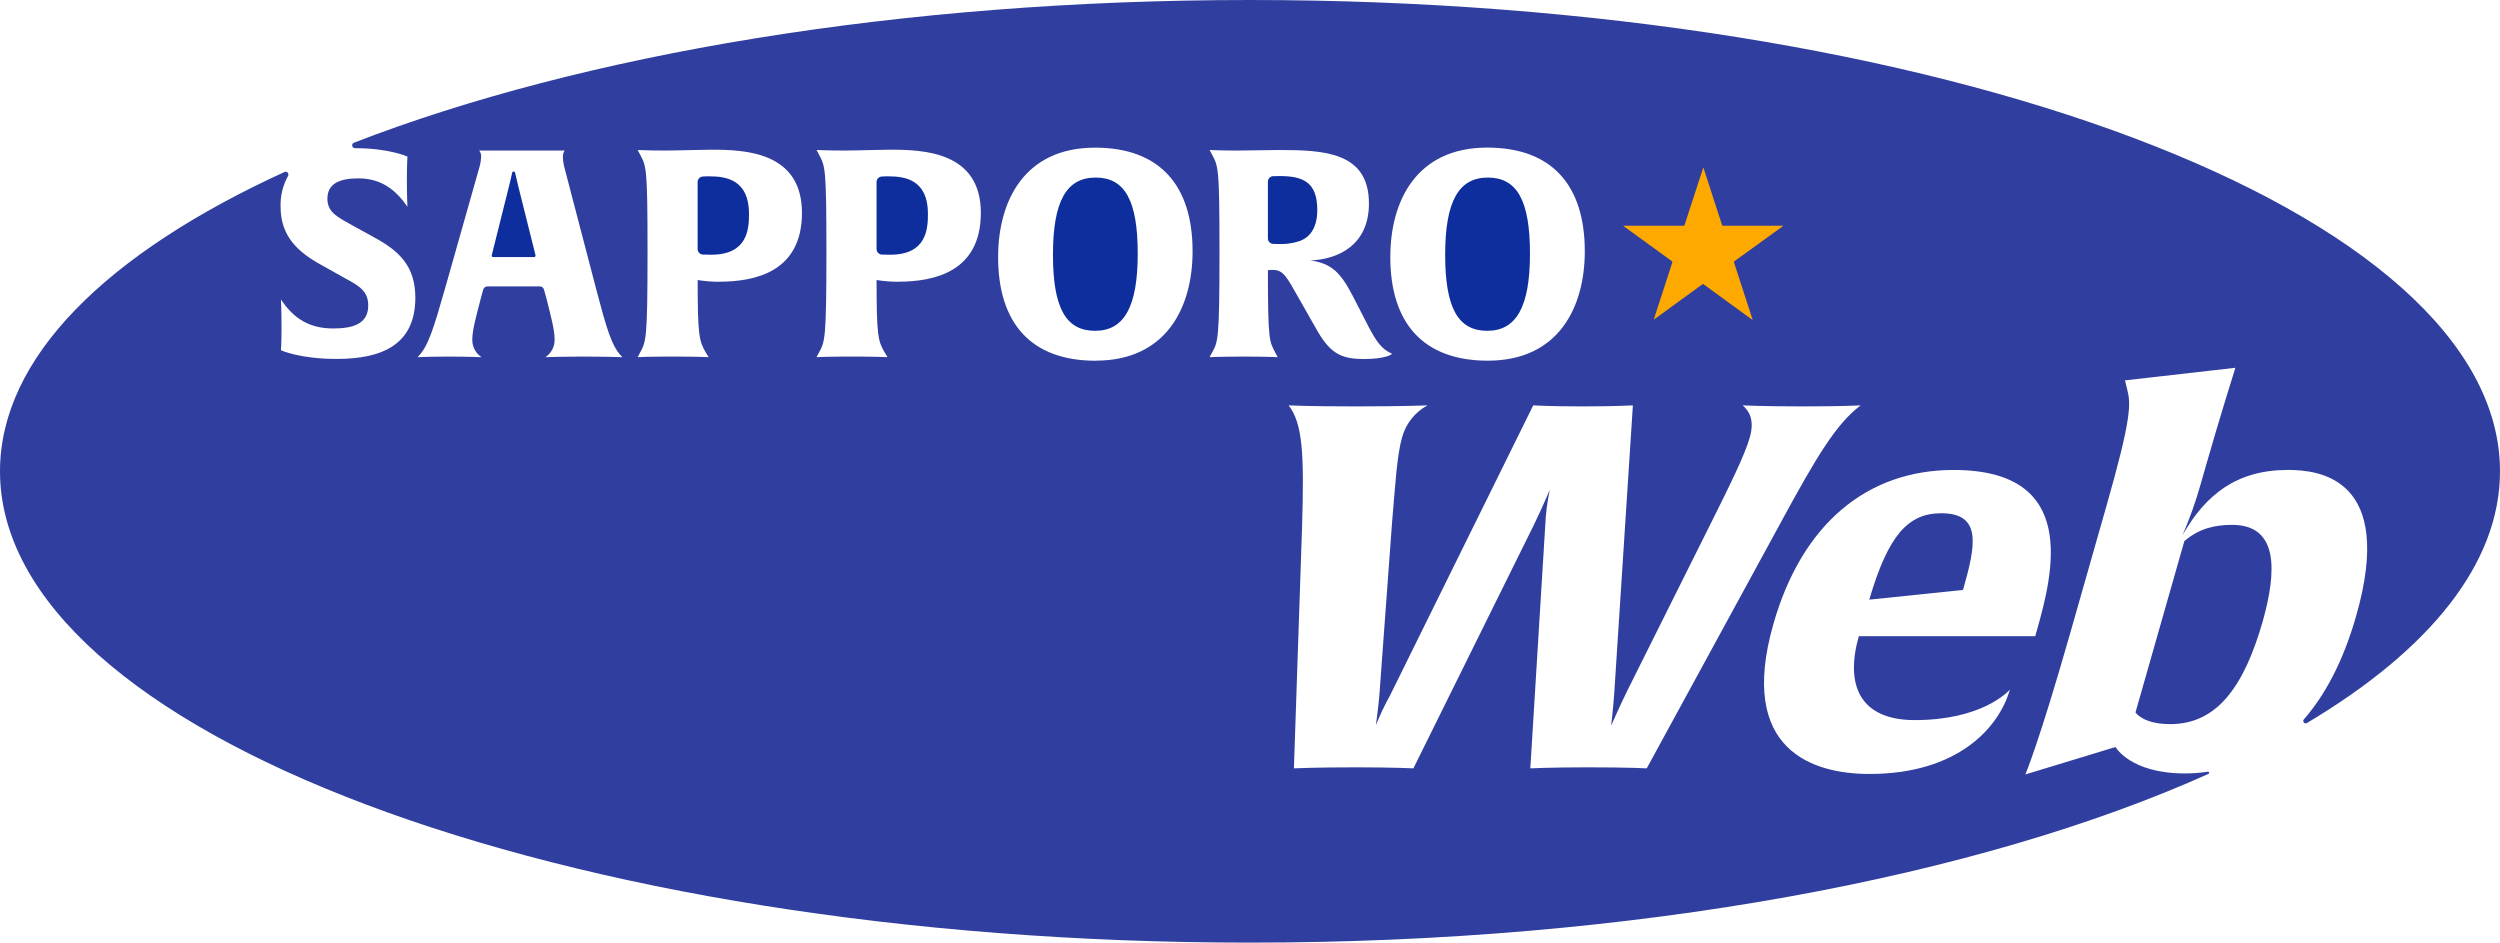
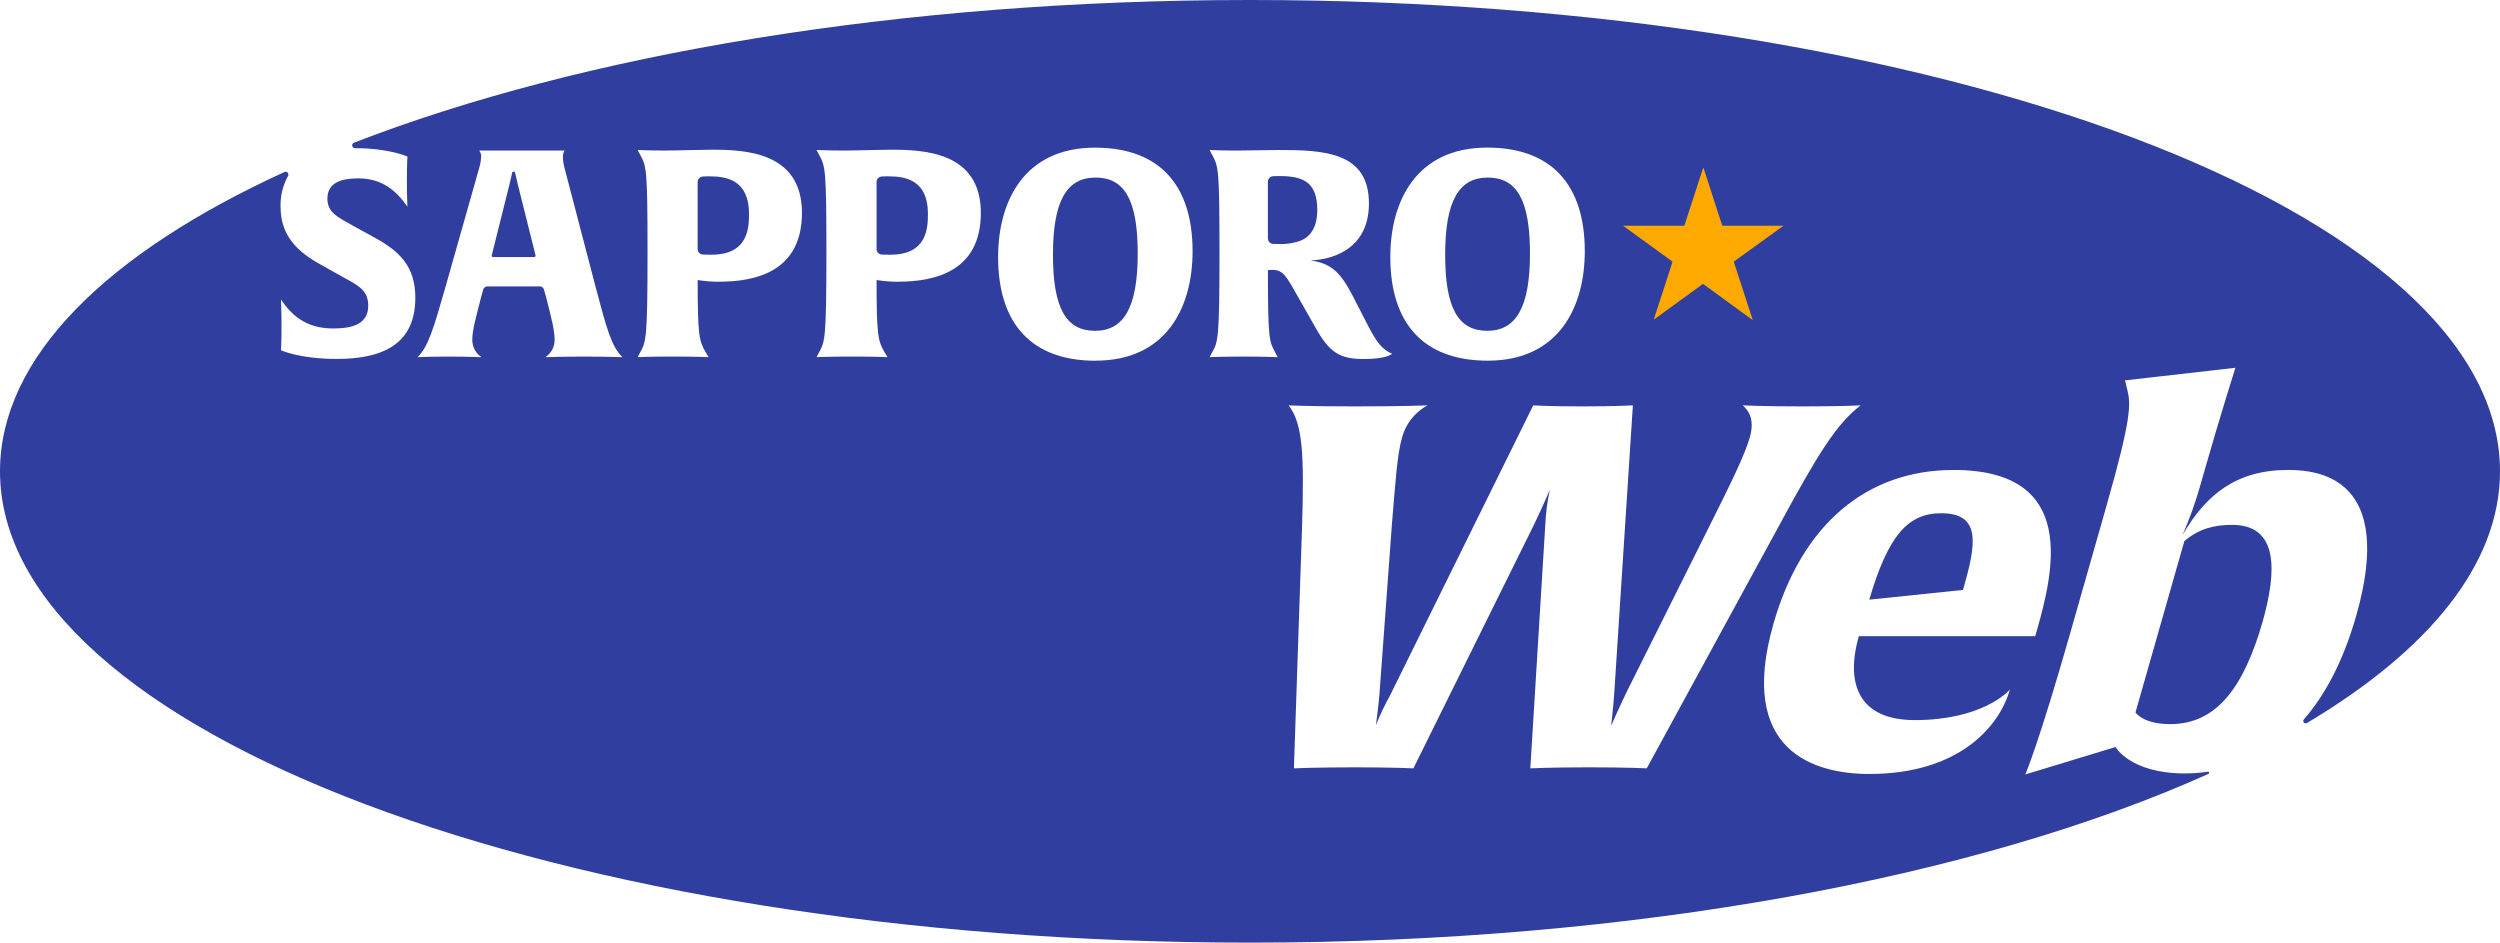
<svg xmlns="http://www.w3.org/2000/svg" viewBox="0 0 1027.79 387.53">
  <g id="レイヤー_2" data-name="レイヤー 2">
    <g id="Layer">
-       <path d="M365.38,72.5c-1.09,0-2.07,0-2.87.07a2.26,2.26,0,0,0-2.14,2.27v27.55a2.27,2.27,0,0,0,2.18,2.27c.82,0,1.94.06,3.43.06,14.91,0,15.51-10.51,15.51-16.83C381.49,74.05,372.3,72.5,365.38,72.5Z" style="fill:#0e2e9d" />
-       <path d="M450.43,73c-12.05,0-17.54,9.79-17.54,31.75S438.26,136,450.19,136s17.55-9.78,17.55-31.74S462.37,73,450.43,73Z" style="fill:#0e2e9d" />
-       <path d="M211.75,71a.61.61,0,0,0-1.19,0c-.28,1.36-.7,3.18-1.3,5.57l-7.09,28.36a.61.61,0,0,0,.59.76h16.81a.61.61,0,0,0,.59-.76l-7.09-28.36C212.48,74.22,212.05,72.37,211.75,71Z" style="fill:#0e2e9d" />
-       <path d="M291.82,72.5c-1.08,0-2.07,0-2.87.07a2.27,2.27,0,0,0-2.14,2.27v27.55a2.27,2.27,0,0,0,2.18,2.27c.82,0,1.94.06,3.43.06,14.91,0,15.51-10.51,15.51-16.83C307.93,74.05,298.74,72.5,291.82,72.5Z" style="fill:#0e2e9d" />
-       <path d="M611.67,73c-12,0-17.54,9.79-17.54,31.75S599.5,136,611.43,136,629,126.2,629,104.24,623.6,73,611.67,73Z" style="fill:#0e2e9d" />
-       <path d="M525.9,72.38c-1,0-1.82,0-2.49.05a2.27,2.27,0,0,0-2.16,2.27V98a2.26,2.26,0,0,0,2.16,2.27c.76,0,1.74.06,3,.06a23.41,23.41,0,0,0,6.56-.84c5-1.19,8.59-5.13,8.59-13.24C541.53,74.64,535.45,72.38,525.9,72.38Z" style="fill:#0e2e9d" />
+       <path d="M365.38,72.5c-1.09,0-2.07,0-2.87.07a2.26,2.26,0,0,0-2.14,2.27v27.55a2.27,2.27,0,0,0,2.18,2.27c.82,0,1.94.06,3.43.06,14.91,0,15.51-10.51,15.51-16.83C381.49,74.05,372.3,72.5,365.38,72.5Z" style="fill:#303f9f" />
+       <path d="M450.43,73c-12.05,0-17.54,9.79-17.54,31.75S438.26,136,450.19,136s17.55-9.78,17.55-31.74S462.37,73,450.43,73Z" style="fill:#303f9f" />
+       <path d="M211.75,71a.61.61,0,0,0-1.19,0c-.28,1.36-.7,3.18-1.3,5.57l-7.09,28.36a.61.61,0,0,0,.59.76h16.81a.61.61,0,0,0,.59-.76l-7.09-28.36C212.48,74.22,212.05,72.37,211.75,71Z" style="fill:#303f9f" />
+       <path d="M291.82,72.5c-1.08,0-2.07,0-2.87.07a2.27,2.27,0,0,0-2.14,2.27v27.55a2.27,2.27,0,0,0,2.18,2.27c.82,0,1.94.06,3.43.06,14.91,0,15.51-10.51,15.51-16.83C307.93,74.05,298.74,72.5,291.82,72.5Z" style="fill:#303f9f" />
+       <path d="M611.67,73c-12,0-17.54,9.79-17.54,31.75S599.5,136,611.43,136,629,126.2,629,104.24,623.6,73,611.67,73Z" style="fill:#303f9f" />
+       <path d="M525.9,72.38c-1,0-1.82,0-2.49.05a2.27,2.27,0,0,0-2.16,2.27V98a2.26,2.26,0,0,0,2.16,2.27c.76,0,1.74.06,3,.06a23.41,23.41,0,0,0,6.56-.84c5-1.19,8.59-5.13,8.59-13.24C541.53,74.64,535.45,72.38,525.9,72.38Z" style="fill:#303f9f" />
      <path d="M917.69,215.78c-7.1,0-13.58,1.46-19.67,6.68l-20.09,70.43s3,4.81,14.3,4.81c19.23,0,30.33-15.46,38-42.22C936,235,936.92,215.78,917.69,215.78Z" style="fill:#303f9f" />
      <path d="M947.1,295.81a1,1,0,0,0,1.23,1.49c50.32-29.95,79.46-65.46,79.46-103.54C1027.79,86.75,797.71,0,513.89,0c-144.48,0-275,22.48-368.39,58.67a1.17,1.17,0,0,0,.42,2.25c14.19,0,21.59,3.46,21.59,3.46h0s-.23,2.89-.23,9.67.21,10.51.23,10.94c0,0,0,0,0,0-4.77-6.9-10.73-11.66-20.15-11.66-7.75,0-12.76,2.15-12.76,8.35,0,5.61,4.06,7.52,10.5,11.1l8.47,4.66c10.38,5.61,17.18,11.81,17.18,24.94,0,19.69-14.2,25.18-32.34,25.18-15.38,0-22.9-3.58-22.91-3.58h0s.24-2.77.24-9.31c0-6.76-.21-11.07-.24-11.53,0,0,0,0,0,0,4.17,6.07,9.9,11.9,21.45,11.9,8,0,14.44-1.79,14.44-9.43,0-6-3.82-8.12-9.54-11.22l-9.79-5.49c-9.31-5.13-16.71-11.57-16.71-23.86a24.6,24.6,0,0,1,3.07-12.7A1.15,1.15,0,0,0,117,70.69C43.89,104.16,0,147,0,193.76c0,107,230.08,193.77,513.89,193.77,158.2,0,299.71-27,394-69.35a.48.48,0,0,0-.27-.92,61.17,61.17,0,0,1-9.44.71c-22.36,0-28.46-10.86-28.46-10.86l-37.07,11.28s5.52-12.75,18.33-57.68L866,208c10.31-36.15,10.1-42,8.49-48.07l-.87-3.55L919,151.2s-6.71,21.31-12.37,41.17l-1.91,6.69a164.09,164.09,0,0,1-7.43,20.9c9.58-16.72,22.27-26.76,43.37-26.76,12.75,0,44.19,3.35,28,60C963.3,272,955.8,285.87,947.1,295.81ZM611.43,60.68c26.61,0,40.1,15.52,40.1,42.6,0,23-10.74,45-39.86,45-26.61,0-40.09-15.51-40.09-42.6C571.58,82.64,582.31,60.68,611.43,60.68ZM255.88,146.84c-.51,0-6.69-.24-15.84-.24-8.33,0-15.24.22-15.83.24,0,0,0,0,0,0a8.43,8.43,0,0,0,3.79-7.5c0-3.7-1.55-9.54-3.34-16.58l-1-3.68a1.8,1.8,0,0,0-1.73-1.34H200.37a1.8,1.8,0,0,0-1.73,1.34l-1,3.68c-1.79,7-3.46,12.88-3.46,16.58a8.43,8.43,0,0,0,3.78,7.5s0,0,0,0c-.5,0-5.84-.24-13.45-.24-7.82,0-12.41.22-12.85.24,0,0,0,0,0,0,4.4-4.3,6.55-11.7,11.31-28.26L197.08,68.8a18,18,0,0,0,.72-4.42,3.42,3.42,0,0,0-.82-2.49s0,0,0,0h35.16l0,0a4.26,4.26,0,0,0-.72,2.49,17.92,17.92,0,0,0,.6,4.42l13,49.76c4.41,16.68,6.44,24,10.84,28.26C255.9,146.83,255.89,146.84,255.88,146.84Zm39.76-31a57.69,57.69,0,0,1-8.82-.71s0,0,0,0c0,22.65.6,25,3.22,29.57l1.3,2.13s0,0,0,0c-.34,0-4.69-.24-14.65-.24s-14.23.22-14.54.24c0,0,0,0,0,0l1.06-2c2.39-4.41,3-5.37,3-41.17,0-34.72-.48-35.2-3-40l-1.06-2s0,0,0,0c.29,0,4.53.23,11.32.23,5.25,0,15-.35,19-.35,13.72,0,37.23.83,37.23,26C329.65,111.76,310.56,115.81,295.64,115.81Zm73.56,0a58.07,58.07,0,0,1-8.83-.71v0c0,22.65.59,25,3.22,29.57l1.3,2.13s0,0,0,0c-.34,0-4.7-.24-14.66-.24s-14.22.22-14.54.24c0,0,0,0,0,0l1.06-2c2.39-4.41,3-5.37,3-41.17,0-34.72-.48-35.2-3-40l-1.06-2s0,0,0,0c.28,0,4.52.23,11.32.23,5.25,0,15-.35,19-.35,13.72,0,37.23.83,37.23,26C403.21,111.76,384.11,115.81,369.2,115.81Zm81.23,32.46c-26.61,0-40.09-15.51-40.09-42.6,0-23,10.74-45,39.85-45,26.62,0,40.1,15.52,40.1,42.6C490.29,126.32,479.55,148.27,450.43,148.27Zm73.8-3.46,1.06,2s0,0,0,0c-.31,0-4.64-.24-13.94-.24s-13.75.22-14.06.24c0,0,0,0,0,0l1.06-2c2.39-4.29,3-5.37,3-41.17,0-34.72-.47-35.2-3-40l-1.06-2s0,0,0,0c.32,0,5,.23,11.09.23,3.93,0,13.36-.23,17.3-.23,18.74,0,37.11.83,37.11,22,0,17.35-13,23-24.08,23.39,0,0,0,0,0,0,8.85,1.22,12.53,5.17,17.52,14.78l6.56,12.77c3.22,6,5.25,8.94,9.53,10.85,0,0,0,0,0,0-.19.18-2.45,2.14-11.69,2.14-9.9,0-14.2-2.75-19.92-13.13l-6.45-11.34c-5.49-9.66-6.56-12.17-11.21-12.17a12,12,0,0,0-1.79.12s0,0,0,0C521.25,139.8,521.84,140.4,524.23,144.81ZM653.3,315.46c-16.09,0-24.16.42-24.16.42l6.14-99.9a86,86,0,0,1,1.88-14.63c-.51,1.05-2.69,6.48-6.75,14.84l-49.34,99.69s-8-.42-24.12-.42c-16.3,0-25,.42-25,.42l3.36-99.69c.88-29.46.28-42-5.52-49.53,0,0,8.66.42,27.26.42,20.07,0,29.8-.42,29.8-.42a21.36,21.36,0,0,0-10.44,13.17c-2.09,7.31-2.77,19.23-4.11,34.9l-5.22,71.06c-.45,5.22-1.22,10.87-1.43,12.33A107.58,107.58,0,0,1,571.42,286l58.91-119.34s7.2.42,20.16.42c13.16,0,20.81-.42,20.81-.42l-7.6,117.45c-.35,5.65-1.33,14.22-1.33,14.22s3.58-8.15,6.56-14.22l34.63-69.38c7.82-15.67,13.72-27.59,15.81-34.9,2.21-7.73-.75-11.29-2.93-13.17,0,0,8.45.42,24.75.42,16.09,0,23.74-.42,23.74-.42-9.88,7.53-17.64,20.07-33.57,49.53L677,315.88S669.81,315.46,653.3,315.46Zm184-56-.59,2.09H764.19c-5.72,20.07.41,34.49,23,34.49,27.38,0,38.18-11.5,39.1-12.54-4.47,15.67-21.39,34.69-57.75,34.69-22.78,0-54.38-9.4-39.47-61.65,11.74-41.17,38.55-63.33,74.08-63.33C854.75,193.2,844.17,235.42,837.31,259.45Z" style="fill:#303f9f" />
      <path d="M798.06,211c-13.59,0-21.79,9-29.57,35.53l38.54-4C812.22,224.34,815,211,798.06,211Z" style="fill:#303f9f" />
      <path d="M679.87,131.44c.16-.5.3-1,.46-1.44q2.05-6.33,4.12-12.65,1.53-4.74,3.07-9.47a.37.37,0,0,0-.17-.5l-10.74-7.8L667.54,93a.5.5,0,0,1-.21-.2.71.71,0,0,1,.35,0H692c.46,0,.46,0,.6-.44l4.11-12.63,3.39-10.41a.79.79,0,0,1,.15-.37c.13.09.14.23.18.35q2.36,7.26,4.7,14.5c.93,2.85,1.85,5.7,2.78,8.55.15.45.14.45.63.45h24.26a.69.69,0,0,1,.39,0l-.8.6L719,103.08l-6,4.33a.32.32,0,0,0-.13.44c.9,2.75,1.79,5.51,2.68,8.26q2.46,7.55,4.9,15.08c0,.08.08.16,0,.26s-.15-.06-.21-.1l-10.27-7.47-9.58-7a.36.36,0,0,0-.51,0l-8.59,6.25-11.23,8.16A.35.35,0,0,1,679.87,131.44Z" style="fill:#fea900" />
    </g>
  </g>
</svg>
